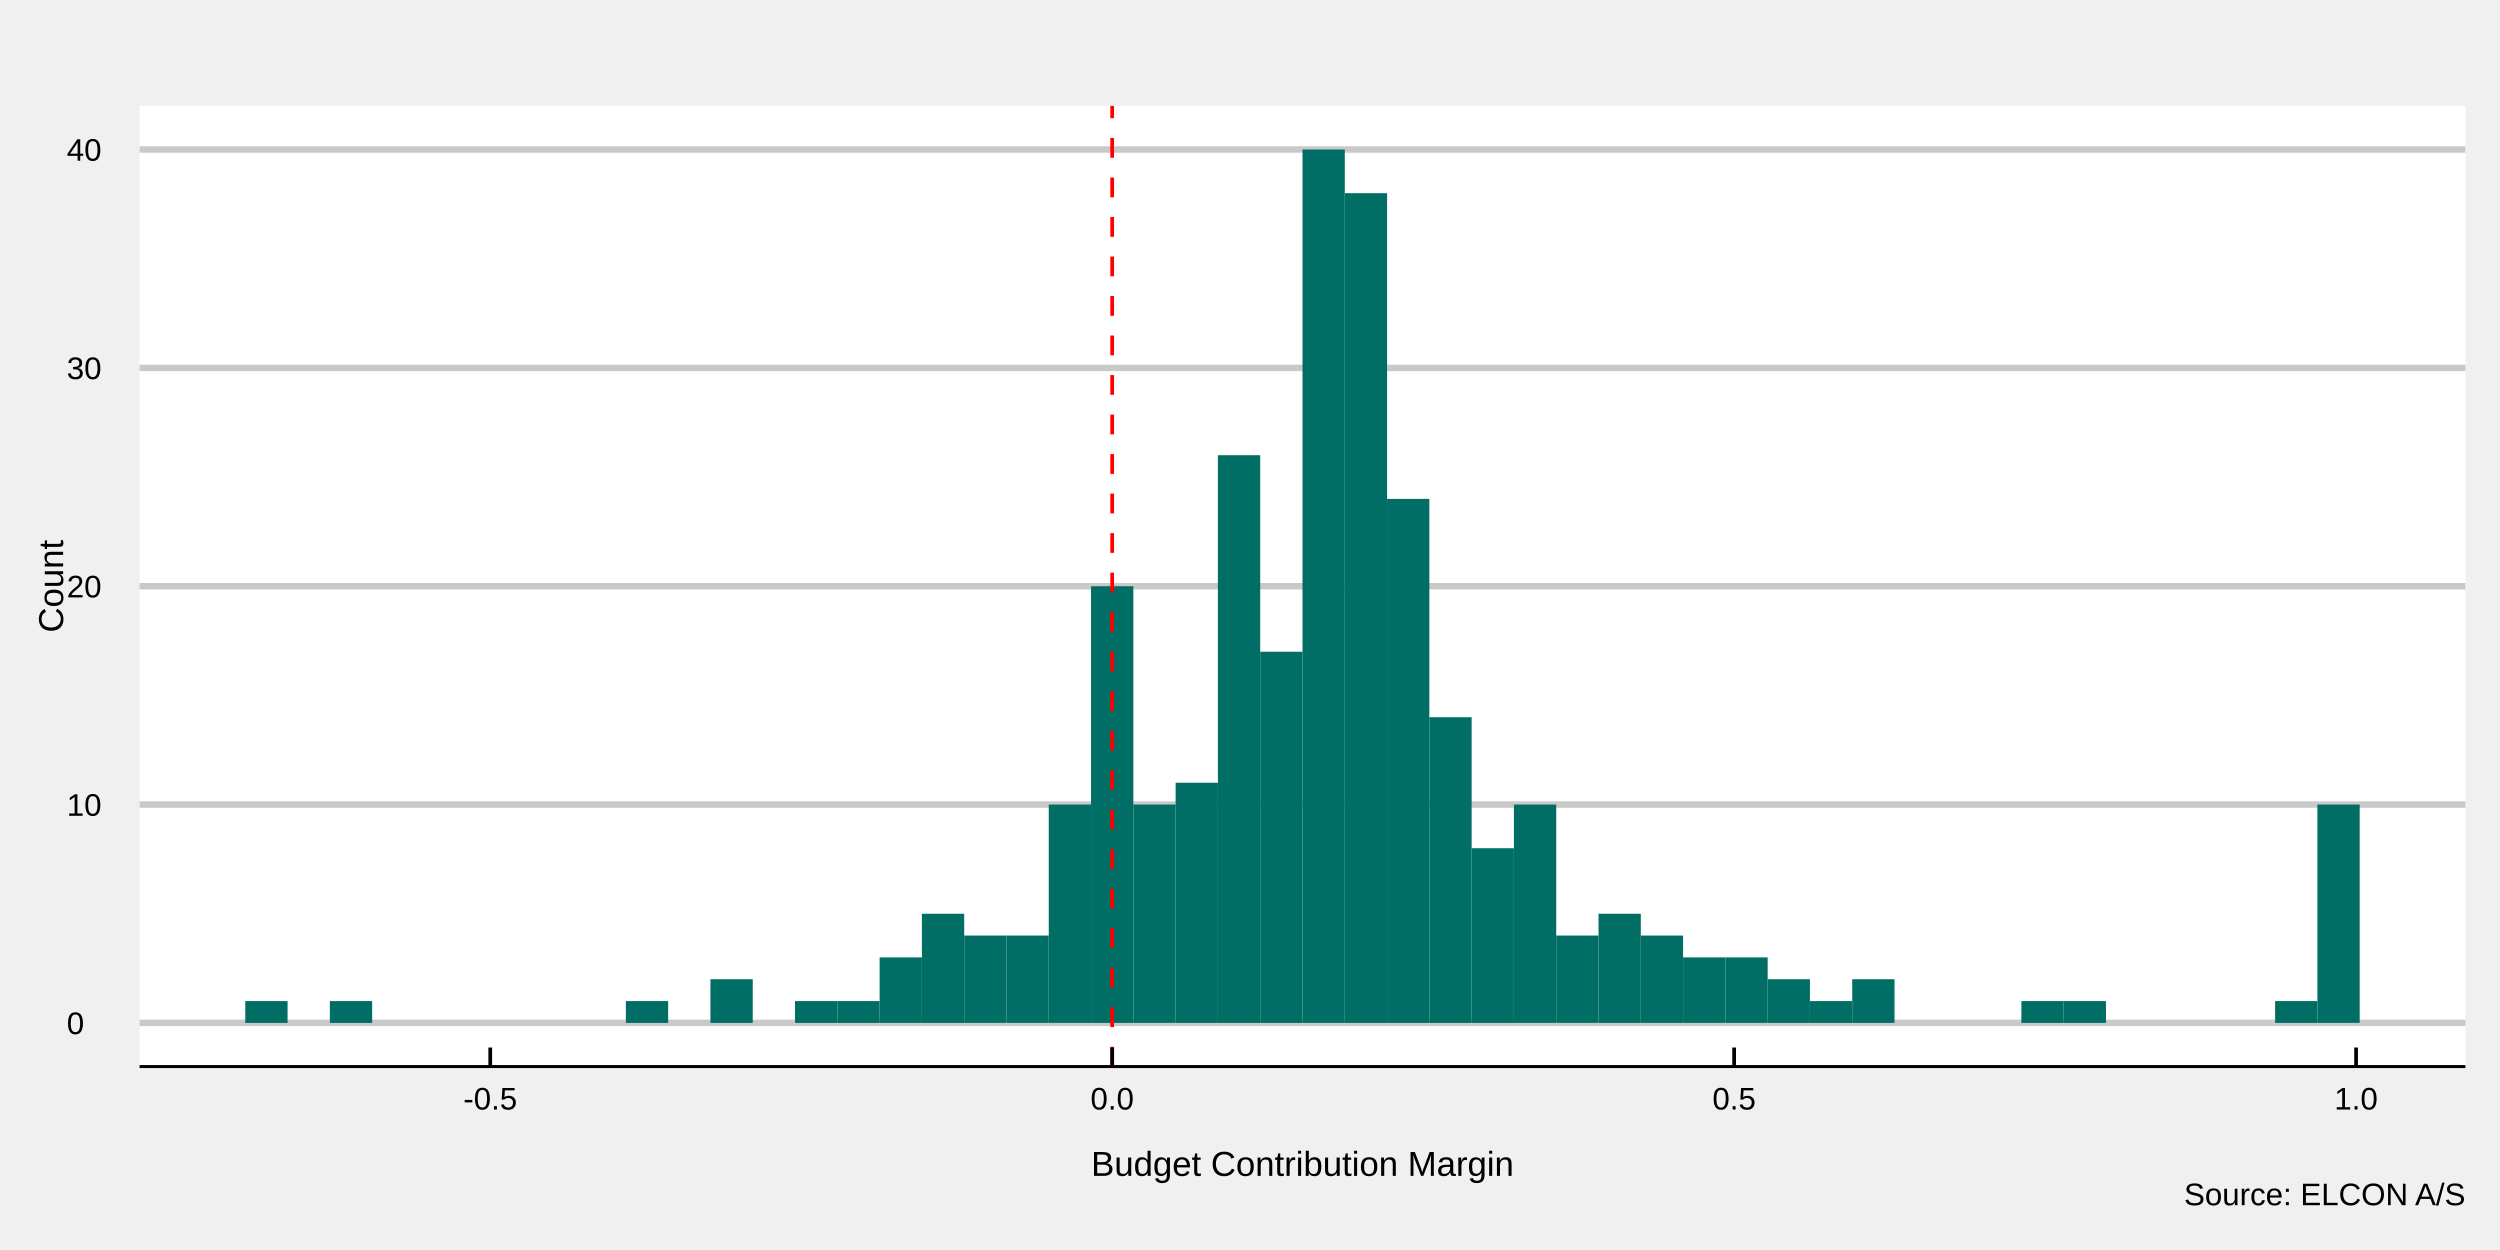
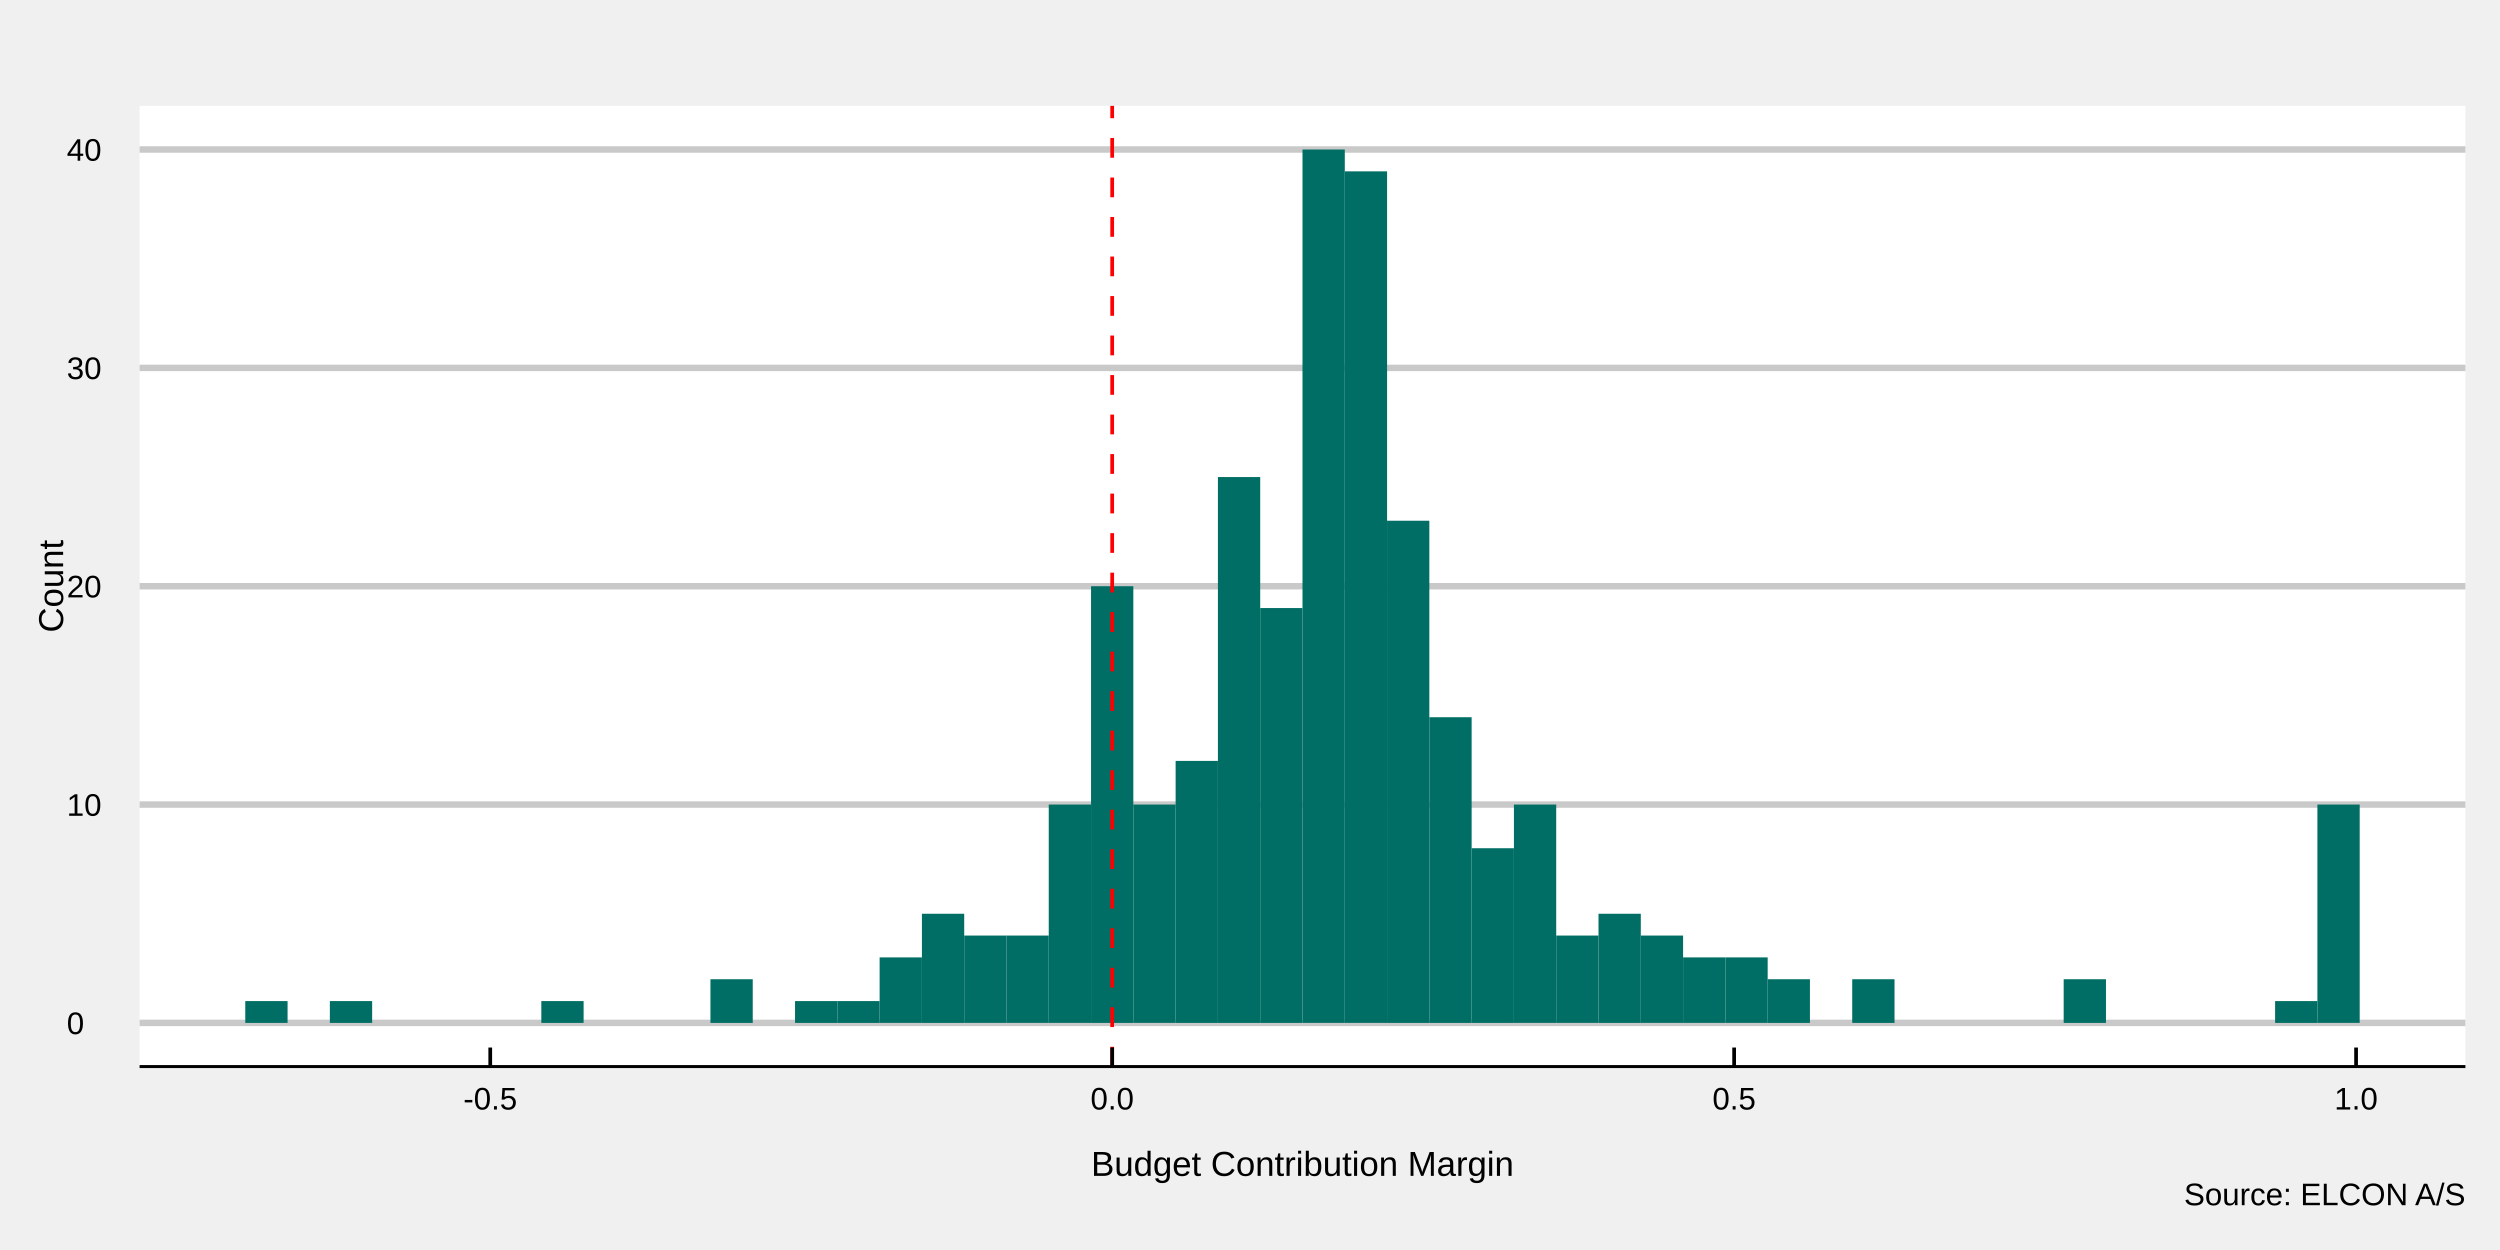
<svg xmlns="http://www.w3.org/2000/svg" class="svglite" width="720.00pt" height="360.00pt" viewBox="0 0 720.00 360.00">
  <defs>
    <style type="text/css">
    .svglite line, .svglite polyline, .svglite polygon, .svglite path, .svglite rect, .svglite circle {
      fill: none;
      stroke: #000000;
      stroke-linecap: round;
      stroke-linejoin: round;
      stroke-miterlimit: 10.00;
    }
    .svglite text {
      white-space: pre;
    }
  </style>
  </defs>
  <rect width="100%" height="100%" style="stroke: none; fill: none;" />
  <defs>
    <clipPath id="cpMC4wMHw3MjAuMDB8MC4wMHwzNjAuMDA=">
      <rect x="0.00" y="0.00" width="720.00" height="360.00" />
    </clipPath>
  </defs>
  <g clip-path="url(#cpMC4wMHw3MjAuMDB8MC4wMHwzNjAuMDA=)">
</g>
  <defs>
    <clipPath id="cpNDAuMjB8NzEwLjA0fDMwLjQ5fDMwNy4xNw==">
      <rect x="40.20" y="30.49" width="669.84" height="276.69" />
    </clipPath>
  </defs>
  <g clip-path="url(#cpNDAuMjB8NzEwLjA0fDMwLjQ5fDMwNy4xNw==)">
    <rect x="40.20" y="30.49" width="669.84" height="276.69" style="stroke-width: 1.07; stroke: none; fill: #FFFFFF;" />
    <polyline points="40.20,294.60 710.04,294.60 " style="stroke-width: 1.87; stroke: #C9C9C9; stroke-linecap: butt;" />
    <polyline points="40.20,231.71 710.04,231.71 " style="stroke-width: 1.87; stroke: #C9C9C9; stroke-linecap: butt;" />
    <polyline points="40.20,168.83 710.04,168.83 " style="stroke-width: 1.87; stroke: #C9C9C9; stroke-linecap: butt;" />
    <polyline points="40.20,105.95 710.04,105.95 " style="stroke-width: 1.87; stroke: #C9C9C9; stroke-linecap: butt;" />
    <polyline points="40.20,43.06 710.04,43.06 " style="stroke-width: 1.87; stroke: #C9C9C9; stroke-linecap: butt;" />
    <rect x="70.64" y="288.31" width="12.18" height="6.29" style="stroke-width: 1.07; stroke: none; stroke-linecap: butt; stroke-linejoin: miter; fill: #006E64;" />
    <rect x="82.82" y="294.60" width="12.18" height="0.00" style="stroke-width: 1.07; stroke: none; stroke-linecap: butt; stroke-linejoin: miter; fill: #006E64;" />
    <rect x="95.00" y="288.31" width="12.18" height="6.29" style="stroke-width: 1.07; stroke: none; stroke-linecap: butt; stroke-linejoin: miter; fill: #006E64;" />
    <rect x="107.18" y="294.60" width="12.18" height="0.00" style="stroke-width: 1.07; stroke: none; stroke-linecap: butt; stroke-linejoin: miter; fill: #006E64;" />
    <rect x="119.36" y="294.60" width="12.18" height="0.00" style="stroke-width: 1.07; stroke: none; stroke-linecap: butt; stroke-linejoin: miter; fill: #006E64;" />
    <rect x="131.54" y="294.60" width="12.18" height="0.00" style="stroke-width: 1.07; stroke: none; stroke-linecap: butt; stroke-linejoin: miter; fill: #006E64;" />
    <rect x="143.72" y="294.60" width="12.18" height="0.00" style="stroke-width: 1.07; stroke: none; stroke-linecap: butt; stroke-linejoin: miter; fill: #006E64;" />
-     <rect x="155.90" y="294.60" width="12.18" height="0.00" style="stroke-width: 1.07; stroke: none; stroke-linecap: butt; stroke-linejoin: miter; fill: #006E64;" />
+     <rect x="155.90" y="288.31" width="12.18" height="6.29" style="stroke-width: 1.07; stroke: none; stroke-linecap: butt; stroke-linejoin: miter; fill: #006E64;" />
    <rect x="168.07" y="294.60" width="12.18" height="0.00" style="stroke-width: 1.07; stroke: none; stroke-linecap: butt; stroke-linejoin: miter; fill: #006E64;" />
-     <rect x="180.25" y="288.31" width="12.18" height="6.29" style="stroke-width: 1.07; stroke: none; stroke-linecap: butt; stroke-linejoin: miter; fill: #006E64;" />
+     <rect x="180.25" y="294.60" width="12.18" height="0.00" style="stroke-width: 1.07; stroke: none; stroke-linecap: butt; stroke-linejoin: miter; fill: #006E64;" />
    <rect x="192.43" y="294.60" width="12.18" height="0.00" style="stroke-width: 1.07; stroke: none; stroke-linecap: butt; stroke-linejoin: miter; fill: #006E64;" />
    <rect x="204.61" y="282.02" width="12.18" height="12.58" style="stroke-width: 1.07; stroke: none; stroke-linecap: butt; stroke-linejoin: miter; fill: #006E64;" />
    <rect x="216.79" y="294.60" width="12.18" height="0.00" style="stroke-width: 1.07; stroke: none; stroke-linecap: butt; stroke-linejoin: miter; fill: #006E64;" />
    <rect x="228.97" y="288.31" width="12.18" height="6.29" style="stroke-width: 1.07; stroke: none; stroke-linecap: butt; stroke-linejoin: miter; fill: #006E64;" />
    <rect x="241.15" y="288.31" width="12.18" height="6.29" style="stroke-width: 1.07; stroke: none; stroke-linecap: butt; stroke-linejoin: miter; fill: #006E64;" />
    <rect x="253.33" y="275.73" width="12.18" height="18.86" style="stroke-width: 1.07; stroke: none; stroke-linecap: butt; stroke-linejoin: miter; fill: #006E64;" />
    <rect x="265.51" y="263.16" width="12.18" height="31.44" style="stroke-width: 1.07; stroke: none; stroke-linecap: butt; stroke-linejoin: miter; fill: #006E64;" />
    <rect x="277.69" y="269.44" width="12.18" height="25.15" style="stroke-width: 1.07; stroke: none; stroke-linecap: butt; stroke-linejoin: miter; fill: #006E64;" />
    <rect x="289.86" y="269.44" width="12.18" height="25.15" style="stroke-width: 1.07; stroke: none; stroke-linecap: butt; stroke-linejoin: miter; fill: #006E64;" />
    <rect x="302.04" y="231.71" width="12.18" height="62.88" style="stroke-width: 1.07; stroke: none; stroke-linecap: butt; stroke-linejoin: miter; fill: #006E64;" />
    <rect x="314.22" y="168.83" width="12.18" height="125.77" style="stroke-width: 1.07; stroke: none; stroke-linecap: butt; stroke-linejoin: miter; fill: #006E64;" />
    <rect x="326.40" y="231.71" width="12.18" height="62.88" style="stroke-width: 1.07; stroke: none; stroke-linecap: butt; stroke-linejoin: miter; fill: #006E64;" />
-     <rect x="338.58" y="225.43" width="12.18" height="69.17" style="stroke-width: 1.07; stroke: none; stroke-linecap: butt; stroke-linejoin: miter; fill: #006E64;" />
-     <rect x="350.76" y="131.10" width="12.18" height="163.50" style="stroke-width: 1.07; stroke: none; stroke-linecap: butt; stroke-linejoin: miter; fill: #006E64;" />
-     <rect x="362.94" y="187.70" width="12.18" height="106.90" style="stroke-width: 1.07; stroke: none; stroke-linecap: butt; stroke-linejoin: miter; fill: #006E64;" />
+     <rect x="338.58" y="219.14" width="12.18" height="75.46" style="stroke-width: 1.07; stroke: none; stroke-linecap: butt; stroke-linejoin: miter; fill: #006E64;" />
+     <rect x="350.76" y="137.39" width="12.18" height="157.21" style="stroke-width: 1.07; stroke: none; stroke-linecap: butt; stroke-linejoin: miter; fill: #006E64;" />
+     <rect x="362.94" y="175.12" width="12.18" height="119.48" style="stroke-width: 1.07; stroke: none; stroke-linecap: butt; stroke-linejoin: miter; fill: #006E64;" />
    <rect x="375.12" y="43.06" width="12.18" height="251.53" style="stroke-width: 1.07; stroke: none; stroke-linecap: butt; stroke-linejoin: miter; fill: #006E64;" />
-     <rect x="387.30" y="55.64" width="12.18" height="238.96" style="stroke-width: 1.07; stroke: none; stroke-linecap: butt; stroke-linejoin: miter; fill: #006E64;" />
-     <rect x="399.47" y="143.68" width="12.18" height="150.92" style="stroke-width: 1.07; stroke: none; stroke-linecap: butt; stroke-linejoin: miter; fill: #006E64;" />
+     <rect x="387.30" y="49.35" width="12.18" height="245.24" style="stroke-width: 1.07; stroke: none; stroke-linecap: butt; stroke-linejoin: miter; fill: #006E64;" />
+     <rect x="399.47" y="149.97" width="12.18" height="144.63" style="stroke-width: 1.07; stroke: none; stroke-linecap: butt; stroke-linejoin: miter; fill: #006E64;" />
    <rect x="411.65" y="206.56" width="12.18" height="88.04" style="stroke-width: 1.07; stroke: none; stroke-linecap: butt; stroke-linejoin: miter; fill: #006E64;" />
    <rect x="423.83" y="244.29" width="12.18" height="50.31" style="stroke-width: 1.07; stroke: none; stroke-linecap: butt; stroke-linejoin: miter; fill: #006E64;" />
    <rect x="436.01" y="231.71" width="12.18" height="62.88" style="stroke-width: 1.07; stroke: none; stroke-linecap: butt; stroke-linejoin: miter; fill: #006E64;" />
    <rect x="448.19" y="269.44" width="12.18" height="25.15" style="stroke-width: 1.07; stroke: none; stroke-linecap: butt; stroke-linejoin: miter; fill: #006E64;" />
    <rect x="460.37" y="263.16" width="12.18" height="31.44" style="stroke-width: 1.07; stroke: none; stroke-linecap: butt; stroke-linejoin: miter; fill: #006E64;" />
    <rect x="472.55" y="269.44" width="12.18" height="25.15" style="stroke-width: 1.07; stroke: none; stroke-linecap: butt; stroke-linejoin: miter; fill: #006E64;" />
    <rect x="484.73" y="275.73" width="12.18" height="18.86" style="stroke-width: 1.07; stroke: none; stroke-linecap: butt; stroke-linejoin: miter; fill: #006E64;" />
    <rect x="496.91" y="275.73" width="12.18" height="18.86" style="stroke-width: 1.07; stroke: none; stroke-linecap: butt; stroke-linejoin: miter; fill: #006E64;" />
    <rect x="509.08" y="282.02" width="12.18" height="12.58" style="stroke-width: 1.07; stroke: none; stroke-linecap: butt; stroke-linejoin: miter; fill: #006E64;" />
-     <rect x="521.26" y="288.31" width="12.18" height="6.29" style="stroke-width: 1.07; stroke: none; stroke-linecap: butt; stroke-linejoin: miter; fill: #006E64;" />
+     <rect x="521.26" y="294.60" width="12.18" height="0.00" style="stroke-width: 1.07; stroke: none; stroke-linecap: butt; stroke-linejoin: miter; fill: #006E64;" />
    <rect x="533.44" y="282.02" width="12.18" height="12.58" style="stroke-width: 1.07; stroke: none; stroke-linecap: butt; stroke-linejoin: miter; fill: #006E64;" />
    <rect x="545.62" y="294.60" width="12.18" height="0.00" style="stroke-width: 1.07; stroke: none; stroke-linecap: butt; stroke-linejoin: miter; fill: #006E64;" />
    <rect x="557.80" y="294.60" width="12.18" height="0.00" style="stroke-width: 1.07; stroke: none; stroke-linecap: butt; stroke-linejoin: miter; fill: #006E64;" />
    <rect x="569.98" y="294.60" width="12.18" height="0.00" style="stroke-width: 1.07; stroke: none; stroke-linecap: butt; stroke-linejoin: miter; fill: #006E64;" />
-     <rect x="582.16" y="288.31" width="12.18" height="6.29" style="stroke-width: 1.07; stroke: none; stroke-linecap: butt; stroke-linejoin: miter; fill: #006E64;" />
-     <rect x="594.34" y="288.31" width="12.18" height="6.29" style="stroke-width: 1.07; stroke: none; stroke-linecap: butt; stroke-linejoin: miter; fill: #006E64;" />
+     <rect x="582.16" y="294.60" width="12.18" height="0.00" style="stroke-width: 1.07; stroke: none; stroke-linecap: butt; stroke-linejoin: miter; fill: #006E64;" />
+     <rect x="594.34" y="282.02" width="12.18" height="12.58" style="stroke-width: 1.07; stroke: none; stroke-linecap: butt; stroke-linejoin: miter; fill: #006E64;" />
    <rect x="606.52" y="294.60" width="12.18" height="0.00" style="stroke-width: 1.07; stroke: none; stroke-linecap: butt; stroke-linejoin: miter; fill: #006E64;" />
    <rect x="618.70" y="294.60" width="12.18" height="0.00" style="stroke-width: 1.07; stroke: none; stroke-linecap: butt; stroke-linejoin: miter; fill: #006E64;" />
    <rect x="630.87" y="294.60" width="12.18" height="0.00" style="stroke-width: 1.07; stroke: none; stroke-linecap: butt; stroke-linejoin: miter; fill: #006E64;" />
    <rect x="643.05" y="294.60" width="12.18" height="0.00" style="stroke-width: 1.07; stroke: none; stroke-linecap: butt; stroke-linejoin: miter; fill: #006E64;" />
    <rect x="655.23" y="288.31" width="12.18" height="6.29" style="stroke-width: 1.07; stroke: none; stroke-linecap: butt; stroke-linejoin: miter; fill: #006E64;" />
    <rect x="667.41" y="231.71" width="12.18" height="62.88" style="stroke-width: 1.07; stroke: none; stroke-linecap: butt; stroke-linejoin: miter; fill: #006E64;" />
    <line x1="320.31" y1="307.17" x2="320.31" y2="30.49" style="stroke-width: 1.07; stroke: #FF0000; stroke-dasharray: 5.69,5.69; stroke-linecap: butt;" />
  </g>
  <g clip-path="url(#cpMC4wMHw3MjAuMDB8MC4wMHwzNjAuMDA=)">
    <text x="19.23" y="297.82" style="font-size: 9.00px; font-family: &quot;Arial&quot;;" textLength="5.00px" lengthAdjust="spacingAndGlyphs">0</text>
    <text x="19.23" y="234.94" style="font-size: 9.00px; font-family: &quot;Arial&quot;;" textLength="10.01px" lengthAdjust="spacingAndGlyphs">10</text>
    <text x="19.23" y="172.05" style="font-size: 9.00px; font-family: &quot;Arial&quot;;" textLength="10.01px" lengthAdjust="spacingAndGlyphs">20</text>
    <text x="19.23" y="109.17" style="font-size: 9.00px; font-family: &quot;Arial&quot;;" textLength="10.01px" lengthAdjust="spacingAndGlyphs">30</text>
    <text x="19.23" y="46.29" style="font-size: 9.00px; font-family: &quot;Arial&quot;;" textLength="10.01px" lengthAdjust="spacingAndGlyphs">40</text>
    <polyline points="40.20,307.17 710.04,307.17 " style="stroke-width: 0.85; stroke-linecap: butt;" />
    <polyline points="141.19,301.69 141.19,307.17 " style="stroke-width: 1.07; stroke-linecap: butt;" />
    <polyline points="320.31,301.69 320.31,307.17 " style="stroke-width: 1.07; stroke-linecap: butt;" />
    <polyline points="499.43,301.69 499.43,307.17 " style="stroke-width: 1.07; stroke-linecap: butt;" />
    <polyline points="678.55,301.69 678.55,307.17 " style="stroke-width: 1.07; stroke-linecap: butt;" />
    <text x="141.19" y="319.54" text-anchor="middle" style="font-size: 9.00px; font-family: &quot;Arial&quot;;" textLength="15.50px" lengthAdjust="spacingAndGlyphs">-0.5</text>
    <text x="320.31" y="319.54" text-anchor="middle" style="font-size: 9.00px; font-family: &quot;Arial&quot;;" textLength="12.51px" lengthAdjust="spacingAndGlyphs">0.0</text>
    <text x="499.43" y="319.54" text-anchor="middle" style="font-size: 9.00px; font-family: &quot;Arial&quot;;" textLength="12.51px" lengthAdjust="spacingAndGlyphs">0.5</text>
    <text x="678.55" y="319.54" text-anchor="middle" style="font-size: 9.00px; font-family: &quot;Arial&quot;;" textLength="12.51px" lengthAdjust="spacingAndGlyphs">1.0</text>
    <text x="375.12" y="338.66" text-anchor="middle" style="font-size: 10.00px; font-family: &quot;Arial&quot;;" textLength="121.81px" lengthAdjust="spacingAndGlyphs">Budget Contribution Margin</text>
    <text transform="translate(18.18,168.83) rotate(-90)" text-anchor="middle" style="font-size: 10.00px; font-family: &quot;Arial&quot;;" textLength="26.70px" lengthAdjust="spacingAndGlyphs">Count</text>
    <text x="710.04" y="347.10" text-anchor="end" style="font-size: 9.00px; font-family: &quot;Arial&quot;;" textLength="81.03px" lengthAdjust="spacingAndGlyphs">Source: ELCON A/S</text>
  </g>
</svg>
